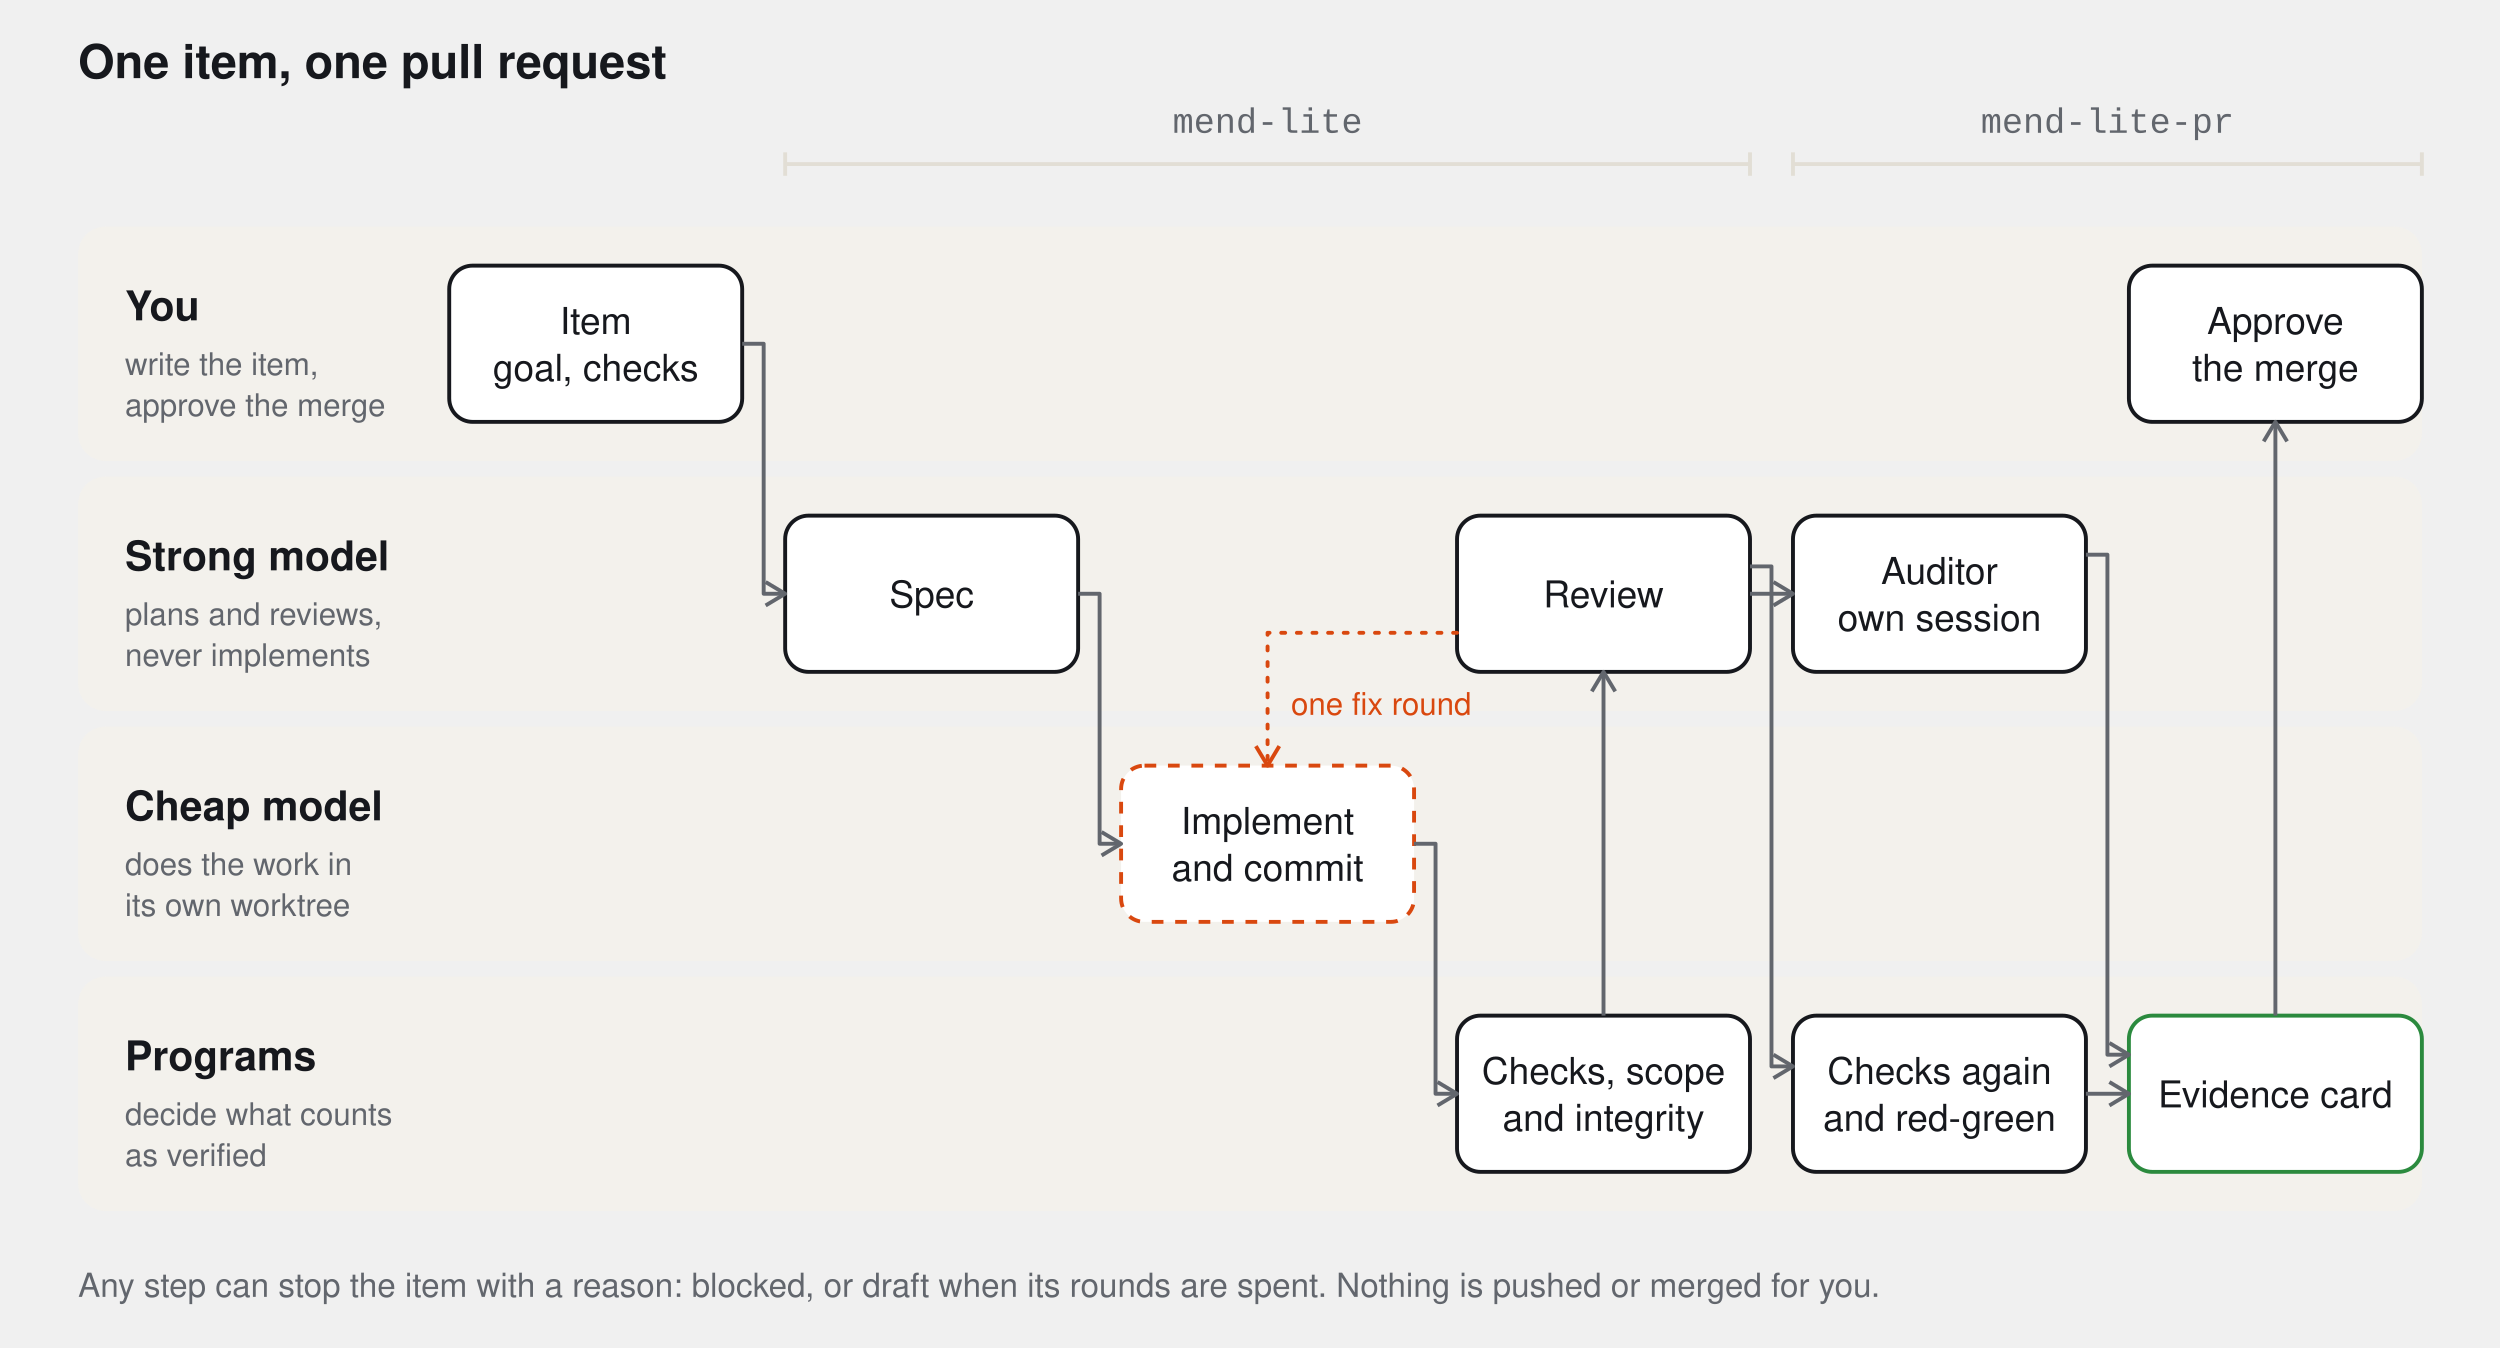
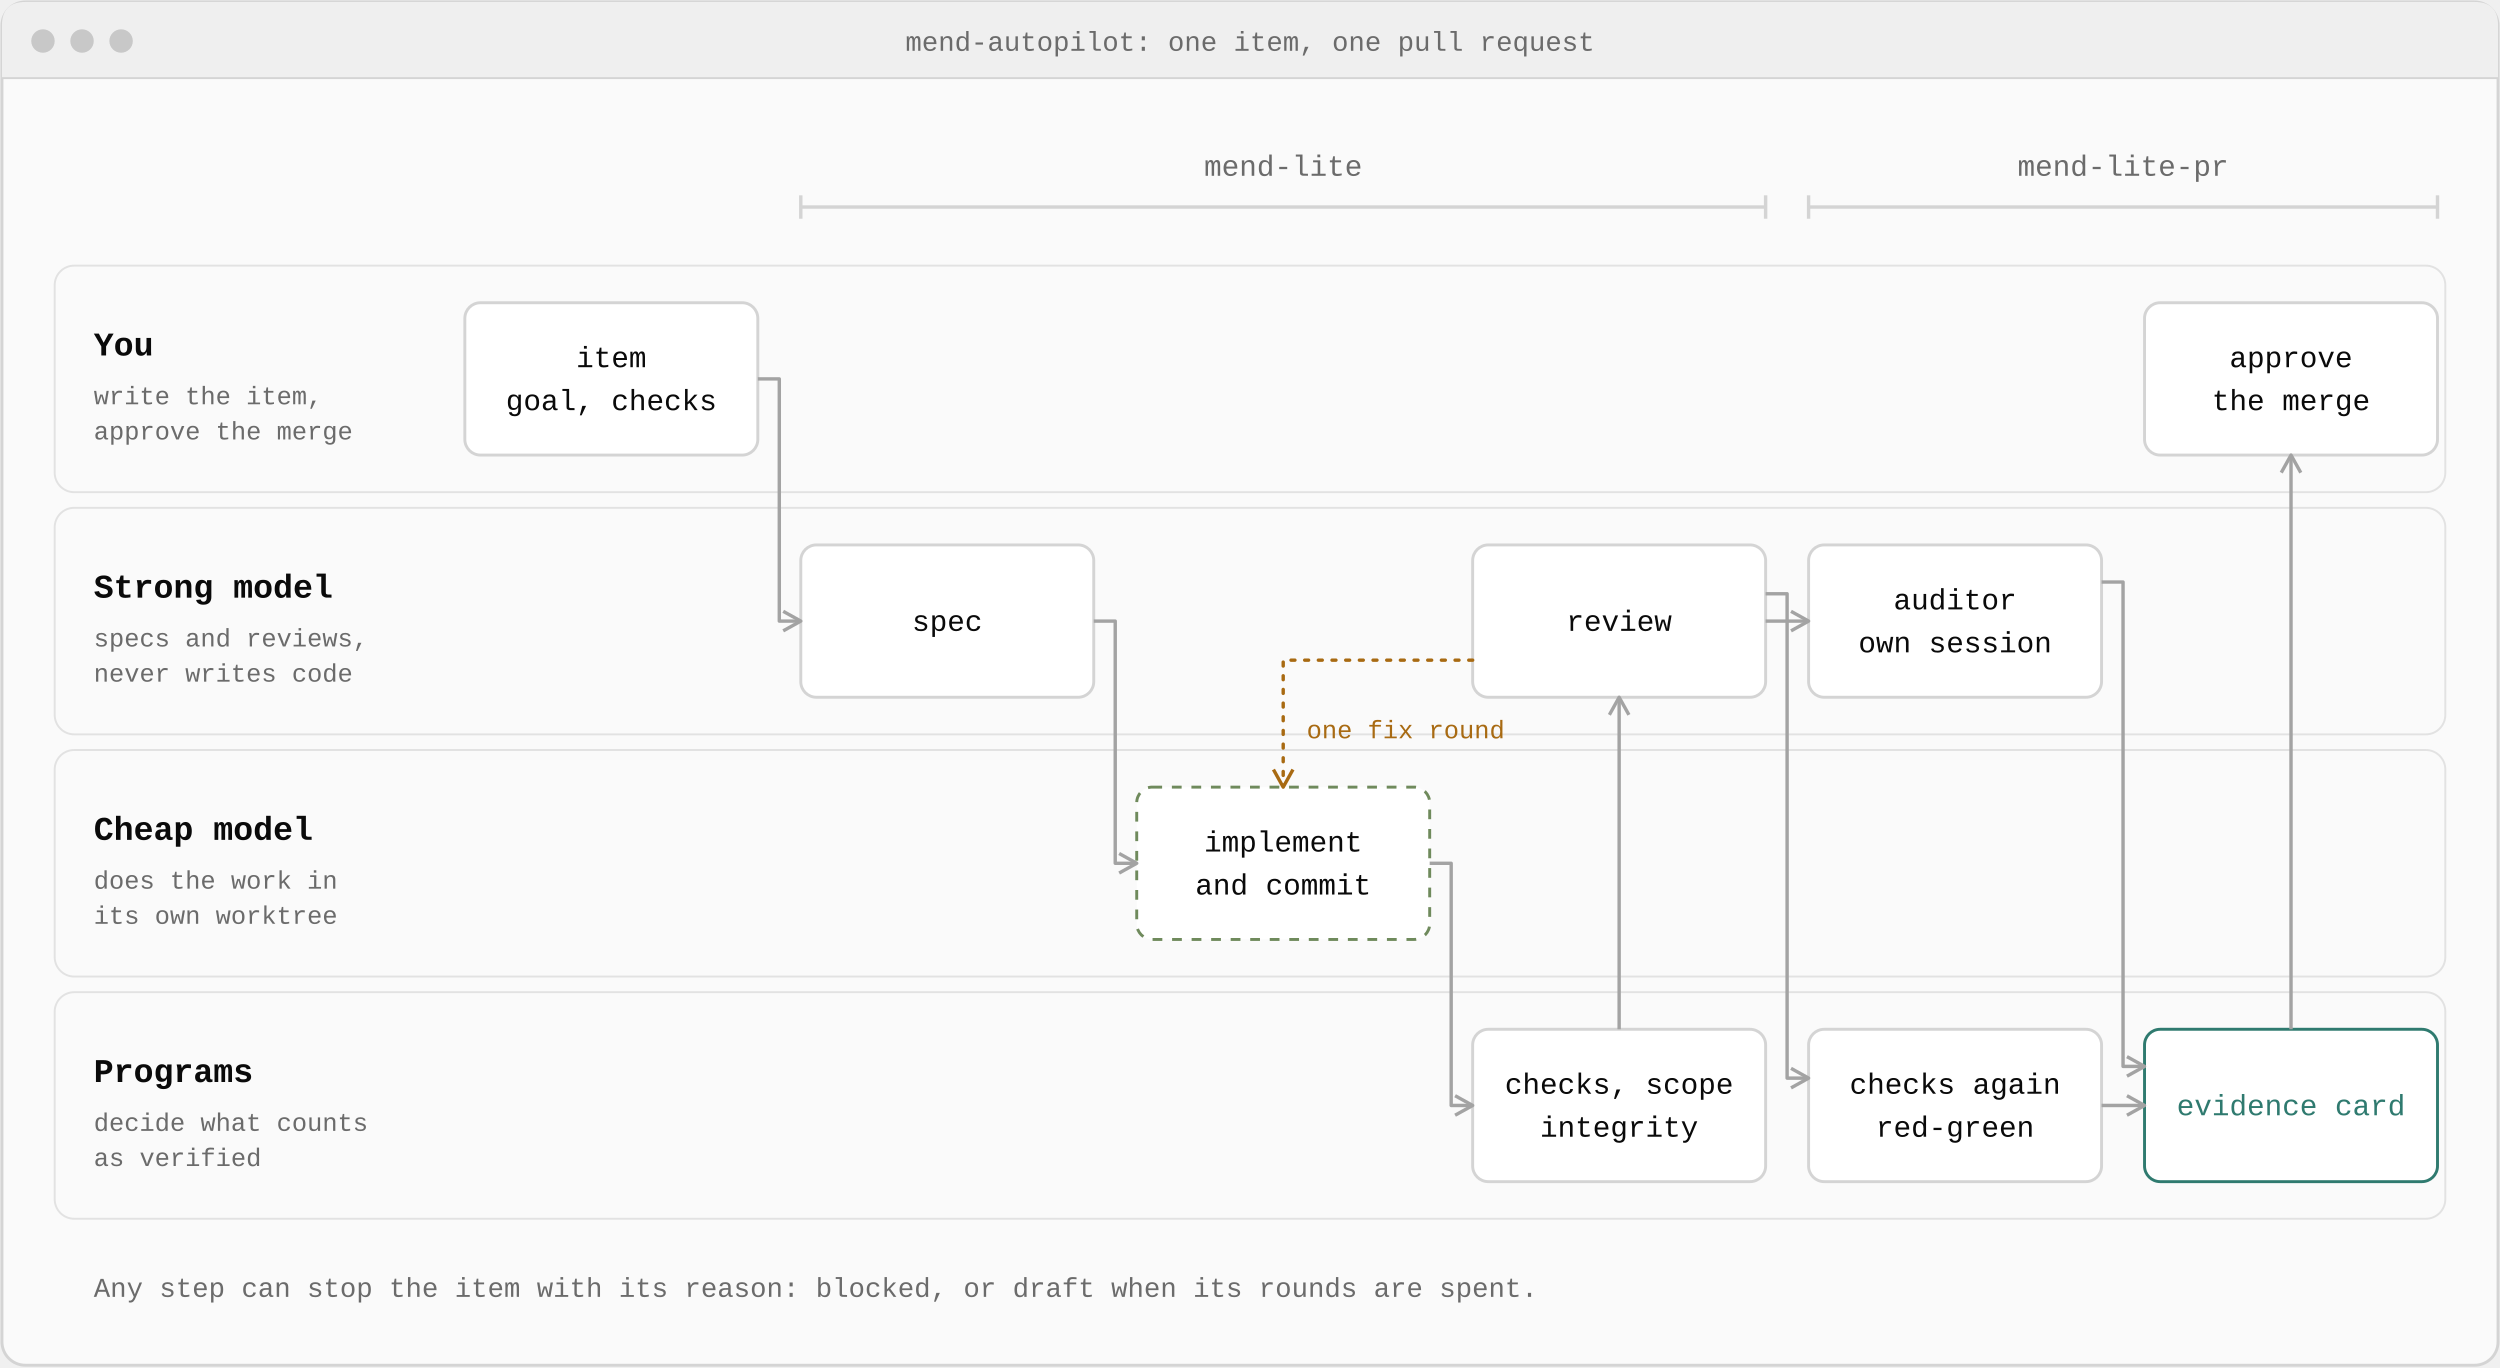
- <svg xmlns="http://www.w3.org/2000/svg" width="1280" height="690" viewBox="0 0 1280 690" role="img" aria-label="How one item becomes a pull request: you write the item; the strong model writes a spec; the cheap model implements and commits; programs run the checks, the scope check and the integrity scan; the strong model reviews and can send one fix round; on a clean checkout programs repeat the checks and the red-green test while an auditor drives the change in its own session; the evidence card is written; you approve the merge.">
-   <text x="40" y="40" font-family="-apple-system, BlinkMacSystemFont, 'Segoe UI', 'Helvetica Neue', Helvetica, Arial, sans-serif" font-size="24" font-weight="650" fill="#16181D">One item, one pull request</text>
-   <path d="M 402 84 H 896 M 402 78 V 90 M 896 78 V 90" stroke="#E2DED5" stroke-width="2" fill="none" stroke-linejoin="round" />
-   <text x="649" y="68" font-family="ui-monospace, SFMono-Regular, 'SF Mono', Menlo, Consolas, 'Liberation Mono', monospace" font-size="18" fill="#62666D" text-anchor="middle">mend-lite</text>
-   <path d="M 918 84 H 1240 M 918 78 V 90 M 1240 78 V 90" stroke="#E2DED5" stroke-width="2" fill="none" stroke-linejoin="round" />
-   <text x="1079" y="68" font-family="ui-monospace, SFMono-Regular, 'SF Mono', Menlo, Consolas, 'Liberation Mono', monospace" font-size="18" fill="#62666D" text-anchor="middle">mend-lite-pr</text>
-   <rect x="40" y="116" width="1200" height="120" rx="14" fill="#F3F1EC" />
-   <text x="64" y="164" font-family="-apple-system, BlinkMacSystemFont, 'Segoe UI', 'Helvetica Neue', Helvetica, Arial, sans-serif" font-size="21" font-weight="650" fill="#16181D">You</text>
-   <text x="64" y="192" font-family="-apple-system, BlinkMacSystemFont, 'Segoe UI', 'Helvetica Neue', Helvetica, Arial, sans-serif" font-size="16" fill="#62666D">write the item,</text>
-   <text x="64" y="213" font-family="-apple-system, BlinkMacSystemFont, 'Segoe UI', 'Helvetica Neue', Helvetica, Arial, sans-serif" font-size="16" fill="#62666D">approve the merge</text>
-   <rect x="40" y="244" width="1200" height="120" rx="14" fill="#F3F1EC" />
-   <text x="64" y="292" font-family="-apple-system, BlinkMacSystemFont, 'Segoe UI', 'Helvetica Neue', Helvetica, Arial, sans-serif" font-size="21" font-weight="650" fill="#16181D">Strong model</text>
-   <text x="64" y="320" font-family="-apple-system, BlinkMacSystemFont, 'Segoe UI', 'Helvetica Neue', Helvetica, Arial, sans-serif" font-size="16" fill="#62666D">plans and reviews,</text>
-   <text x="64" y="341" font-family="-apple-system, BlinkMacSystemFont, 'Segoe UI', 'Helvetica Neue', Helvetica, Arial, sans-serif" font-size="16" fill="#62666D">never implements</text>
-   <rect x="40" y="372" width="1200" height="120" rx="14" fill="#F3F1EC" />
-   <text x="64" y="420" font-family="-apple-system, BlinkMacSystemFont, 'Segoe UI', 'Helvetica Neue', Helvetica, Arial, sans-serif" font-size="21" font-weight="650" fill="#16181D">Cheap model</text>
-   <text x="64" y="448" font-family="-apple-system, BlinkMacSystemFont, 'Segoe UI', 'Helvetica Neue', Helvetica, Arial, sans-serif" font-size="16" fill="#62666D">does the work in</text>
-   <text x="64" y="469" font-family="-apple-system, BlinkMacSystemFont, 'Segoe UI', 'Helvetica Neue', Helvetica, Arial, sans-serif" font-size="16" fill="#62666D">its own worktree</text>
-   <rect x="40" y="500" width="1200" height="120" rx="14" fill="#F3F1EC" />
-   <text x="64" y="548" font-family="-apple-system, BlinkMacSystemFont, 'Segoe UI', 'Helvetica Neue', Helvetica, Arial, sans-serif" font-size="21" font-weight="650" fill="#16181D">Programs</text>
-   <text x="64" y="576" font-family="-apple-system, BlinkMacSystemFont, 'Segoe UI', 'Helvetica Neue', Helvetica, Arial, sans-serif" font-size="16" fill="#62666D">decide what counts</text>
-   <text x="64" y="597" font-family="-apple-system, BlinkMacSystemFont, 'Segoe UI', 'Helvetica Neue', Helvetica, Arial, sans-serif" font-size="16" fill="#62666D">as verified</text>
-   <rect x="230" y="136" width="150" height="80" rx="12" fill="#FFFFFF" stroke="#16181D" stroke-width="2" />
-   <text x="305" y="171" font-family="-apple-system, BlinkMacSystemFont, 'Segoe UI', 'Helvetica Neue', Helvetica, Arial, sans-serif" font-size="19" fill="#16181D" text-anchor="middle">Item</text>
-   <text x="305" y="195" font-family="-apple-system, BlinkMacSystemFont, 'Segoe UI', 'Helvetica Neue', Helvetica, Arial, sans-serif" font-size="19" fill="#16181D" text-anchor="middle">goal, checks</text>
-   <rect x="402" y="264" width="150" height="80" rx="12" fill="#FFFFFF" stroke="#16181D" stroke-width="2" />
-   <text x="477" y="311" font-family="-apple-system, BlinkMacSystemFont, 'Segoe UI', 'Helvetica Neue', Helvetica, Arial, sans-serif" font-size="19" fill="#16181D" text-anchor="middle">Spec</text>
-   <rect x="574" y="392" width="150" height="80" rx="12" fill="#FFFFFF" stroke="#D9480F" stroke-width="2" stroke-dasharray="6 6" />
-   <text x="649" y="427" font-family="-apple-system, BlinkMacSystemFont, 'Segoe UI', 'Helvetica Neue', Helvetica, Arial, sans-serif" font-size="19" fill="#16181D" text-anchor="middle">Implement</text>
-   <text x="649" y="451" font-family="-apple-system, BlinkMacSystemFont, 'Segoe UI', 'Helvetica Neue', Helvetica, Arial, sans-serif" font-size="19" fill="#16181D" text-anchor="middle">and commit</text>
-   <rect x="746" y="520" width="150" height="80" rx="12" fill="#FFFFFF" stroke="#16181D" stroke-width="2" />
-   <text x="821" y="555" font-family="-apple-system, BlinkMacSystemFont, 'Segoe UI', 'Helvetica Neue', Helvetica, Arial, sans-serif" font-size="19" fill="#16181D" text-anchor="middle">Checks, scope</text>
-   <text x="821" y="579" font-family="-apple-system, BlinkMacSystemFont, 'Segoe UI', 'Helvetica Neue', Helvetica, Arial, sans-serif" font-size="19" fill="#16181D" text-anchor="middle">and integrity</text>
-   <rect x="746" y="264" width="150" height="80" rx="12" fill="#FFFFFF" stroke="#16181D" stroke-width="2" />
-   <text x="821" y="311" font-family="-apple-system, BlinkMacSystemFont, 'Segoe UI', 'Helvetica Neue', Helvetica, Arial, sans-serif" font-size="19" fill="#16181D" text-anchor="middle">Review</text>
-   <rect x="918" y="520" width="150" height="80" rx="12" fill="#FFFFFF" stroke="#16181D" stroke-width="2" />
-   <text x="993" y="555" font-family="-apple-system, BlinkMacSystemFont, 'Segoe UI', 'Helvetica Neue', Helvetica, Arial, sans-serif" font-size="19" fill="#16181D" text-anchor="middle">Checks again</text>
-   <text x="993" y="579" font-family="-apple-system, BlinkMacSystemFont, 'Segoe UI', 'Helvetica Neue', Helvetica, Arial, sans-serif" font-size="19" fill="#16181D" text-anchor="middle">and red-green</text>
-   <rect x="918" y="264" width="150" height="80" rx="12" fill="#FFFFFF" stroke="#16181D" stroke-width="2" />
-   <text x="993" y="299" font-family="-apple-system, BlinkMacSystemFont, 'Segoe UI', 'Helvetica Neue', Helvetica, Arial, sans-serif" font-size="19" fill="#16181D" text-anchor="middle">Auditor</text>
-   <text x="993" y="323" font-family="-apple-system, BlinkMacSystemFont, 'Segoe UI', 'Helvetica Neue', Helvetica, Arial, sans-serif" font-size="19" fill="#16181D" text-anchor="middle">own session</text>
-   <rect x="1090" y="520" width="150" height="80" rx="12" fill="#FFFFFF" stroke="#2B8A3E" stroke-width="2" />
-   <text x="1165" y="567" font-family="-apple-system, BlinkMacSystemFont, 'Segoe UI', 'Helvetica Neue', Helvetica, Arial, sans-serif" font-size="19" fill="#16181D" text-anchor="middle">Evidence card</text>
-   <rect x="1090" y="136" width="150" height="80" rx="12" fill="#FFFFFF" stroke="#16181D" stroke-width="2" />
-   <text x="1165" y="171" font-family="-apple-system, BlinkMacSystemFont, 'Segoe UI', 'Helvetica Neue', Helvetica, Arial, sans-serif" font-size="19" fill="#16181D" text-anchor="middle">Approve</text>
-   <text x="1165" y="195" font-family="-apple-system, BlinkMacSystemFont, 'Segoe UI', 'Helvetica Neue', Helvetica, Arial, sans-serif" font-size="19" fill="#16181D" text-anchor="middle">the merge</text>
-   <path d="M 380 176 H 391 V 304 H 401" stroke="#62666D" stroke-width="2" fill="none" stroke-linejoin="round" />
-   <path d="M 392 298 L 402 304 L 392 310" stroke="#62666D" stroke-width="2" fill="none" stroke-linejoin="round" />
-   <path d="M 552 304 H 563 V 432 H 573" stroke="#62666D" stroke-width="2" fill="none" stroke-linejoin="round" />
-   <path d="M 564 426 L 574 432 L 564 438" stroke="#62666D" stroke-width="2" fill="none" stroke-linejoin="round" />
-   <path d="M 724 432 H 735 V 560 H 745" stroke="#62666D" stroke-width="2" fill="none" stroke-linejoin="round" />
-   <path d="M 736 554 L 746 560 L 736 566" stroke="#62666D" stroke-width="2" fill="none" stroke-linejoin="round" />
-   <path d="M 821 520 V 345" stroke="#62666D" stroke-width="2" fill="none" stroke-linejoin="round" />
-   <path d="M 815 354 L 821 344 L 827 354" stroke="#62666D" stroke-width="2" fill="none" stroke-linejoin="round" />
-   <path d="M 746 324 H 649 V 391" stroke="#D9480F" stroke-width="2" fill="none" stroke-linejoin="round" stroke-dasharray="2 6" stroke-linecap="round" />
-   <path d="M 643 382 L 649 392 L 655 382" stroke="#D9480F" stroke-width="2" fill="none" stroke-linejoin="round" />
-   <text x="661" y="366" font-family="-apple-system, BlinkMacSystemFont, 'Segoe UI', 'Helvetica Neue', Helvetica, Arial, sans-serif" font-size="16" fill="#D9480F">one fix round</text>
-   <path d="M 896 304 H 917" stroke="#62666D" stroke-width="2" fill="none" stroke-linejoin="round" />
-   <path d="M 908 298 L 918 304 L 908 310" stroke="#62666D" stroke-width="2" fill="none" stroke-linejoin="round" />
-   <path d="M 896 290 H 907 V 546 H 917" stroke="#62666D" stroke-width="2" fill="none" stroke-linejoin="round" />
-   <path d="M 908 540 L 918 546 L 908 552" stroke="#62666D" stroke-width="2" fill="none" stroke-linejoin="round" />
-   <path d="M 1068 560 H 1089" stroke="#62666D" stroke-width="2" fill="none" stroke-linejoin="round" />
-   <path d="M 1080 554 L 1090 560 L 1080 566" stroke="#62666D" stroke-width="2" fill="none" stroke-linejoin="round" />
-   <path d="M 1068 284 H 1079 V 540 H 1089" stroke="#62666D" stroke-width="2" fill="none" stroke-linejoin="round" />
-   <path d="M 1080 534 L 1090 540 L 1080 546" stroke="#62666D" stroke-width="2" fill="none" stroke-linejoin="round" />
-   <path d="M 1165 520 V 217" stroke="#62666D" stroke-width="2" fill="none" stroke-linejoin="round" />
-   <path d="M 1159 226 L 1165 216 L 1171 226" stroke="#62666D" stroke-width="2" fill="none" stroke-linejoin="round" />
-   <text x="40" y="664" font-family="-apple-system, BlinkMacSystemFont, 'Segoe UI', 'Helvetica Neue', Helvetica, Arial, sans-serif" font-size="17" fill="#62666D">Any step can stop the item with a reason: blocked, or draft when its rounds are spent. Nothing is pushed or merged for you.</text>
+ <svg xmlns="http://www.w3.org/2000/svg" width="1280" height="700" viewBox="0 0 1280 700" role="img" aria-label="How one item becomes a pull request: you write the item; the strong model writes a spec; the cheap model implements and commits; programs run the checks, the scope check and the integrity scan; the strong model reviews and can send one fix round; on a clean checkout programs repeat the checks and the red-green test while an auditor drives the change in its own session; the evidence card is written; you approve the merge.">
+   <rect x="1" y="1" width="1278" height="698" rx="12" fill="#FAFAFA" stroke="#D4D4D4" stroke-width="1.5" />
+   <path d="M 1 13 Q 1 1 13 1 H 1267 Q 1279 1 1279 13 V 40 H 1 Z" fill="#EFEFEF" />
+   <path d="M 1 40 H 1279" stroke="#D4D4D4" stroke-width="1" />
+   <circle cx="22" cy="21" r="6" fill="#C8C8C8" />
+   <circle cx="42" cy="21" r="6" fill="#C8C8C8" />
+   <circle cx="62" cy="21" r="6" fill="#C8C8C8" />
+   <text x="640" y="26" font-family="ui-monospace, SFMono-Regular, Menlo, Consolas, 'Liberation Mono', monospace" font-size="14" text-anchor="middle" fill="#6B6B6B">mend-autopilot: one item, one pull request</text>
+   <path d="M 410 106 H 904 M 410 100 V 112 M 904 100 V 112" stroke="#D4D4D4" stroke-width="1.75" fill="none" stroke-linejoin="round" />
+   <text x="657" y="90" font-family="ui-monospace, SFMono-Regular, Menlo, Consolas, 'Liberation Mono', monospace" font-size="15" text-anchor="middle" fill="#6B6B6B">mend-lite</text>
+   <path d="M 926 106 H 1248 M 926 100 V 112 M 1248 100 V 112" stroke="#D4D4D4" stroke-width="1.75" fill="none" stroke-linejoin="round" />
+   <text x="1087" y="90" font-family="ui-monospace, SFMono-Regular, Menlo, Consolas, 'Liberation Mono', monospace" font-size="15" text-anchor="middle" fill="#6B6B6B">mend-lite-pr</text>
+   <rect x="28" y="136" width="1224" height="116" rx="10" fill="none" stroke="#E2E2E2" />
+   <text x="48" y="182" font-family="ui-monospace, SFMono-Regular, Menlo, Consolas, 'Liberation Mono', monospace" font-size="17" font-weight="700" fill="#0A0A0A">You</text>
+   <text x="48" y="207" font-family="ui-monospace, SFMono-Regular, Menlo, Consolas, 'Liberation Mono', monospace" font-size="13" fill="#6B6B6B">write the item,</text>
+   <text x="48" y="225" font-family="ui-monospace, SFMono-Regular, Menlo, Consolas, 'Liberation Mono', monospace" font-size="13" fill="#6B6B6B">approve the merge</text>
+   <rect x="28" y="260" width="1224" height="116" rx="10" fill="none" stroke="#E2E2E2" />
+   <text x="48" y="306" font-family="ui-monospace, SFMono-Regular, Menlo, Consolas, 'Liberation Mono', monospace" font-size="17" font-weight="700" fill="#0A0A0A">Strong model</text>
+   <text x="48" y="331" font-family="ui-monospace, SFMono-Regular, Menlo, Consolas, 'Liberation Mono', monospace" font-size="13" fill="#6B6B6B">specs and reviews,</text>
+   <text x="48" y="349" font-family="ui-monospace, SFMono-Regular, Menlo, Consolas, 'Liberation Mono', monospace" font-size="13" fill="#6B6B6B">never writes code</text>
+   <rect x="28" y="384" width="1224" height="116" rx="10" fill="none" stroke="#E2E2E2" />
+   <text x="48" y="430" font-family="ui-monospace, SFMono-Regular, Menlo, Consolas, 'Liberation Mono', monospace" font-size="17" font-weight="700" fill="#0A0A0A">Cheap model</text>
+   <text x="48" y="455" font-family="ui-monospace, SFMono-Regular, Menlo, Consolas, 'Liberation Mono', monospace" font-size="13" fill="#6B6B6B">does the work in</text>
+   <text x="48" y="473" font-family="ui-monospace, SFMono-Regular, Menlo, Consolas, 'Liberation Mono', monospace" font-size="13" fill="#6B6B6B">its own worktree</text>
+   <rect x="28" y="508" width="1224" height="116" rx="10" fill="none" stroke="#E2E2E2" />
+   <text x="48" y="554" font-family="ui-monospace, SFMono-Regular, Menlo, Consolas, 'Liberation Mono', monospace" font-size="17" font-weight="700" fill="#0A0A0A">Programs</text>
+   <text x="48" y="579" font-family="ui-monospace, SFMono-Regular, Menlo, Consolas, 'Liberation Mono', monospace" font-size="13" fill="#6B6B6B">decide what counts</text>
+   <text x="48" y="597" font-family="ui-monospace, SFMono-Regular, Menlo, Consolas, 'Liberation Mono', monospace" font-size="13" fill="#6B6B6B">as verified</text>
+   <rect x="238" y="155" width="150" height="78" rx="8" fill="#FFFFFF" stroke="#D4D4D4" stroke-width="1.5" />
+   <text x="313" y="188" font-family="ui-monospace, SFMono-Regular, Menlo, Consolas, 'Liberation Mono', monospace" font-size="15" text-anchor="middle" fill="#0A0A0A">item</text>
+   <text x="313" y="210" font-family="ui-monospace, SFMono-Regular, Menlo, Consolas, 'Liberation Mono', monospace" font-size="15" text-anchor="middle" fill="#0A0A0A">goal, checks</text>
+   <rect x="410" y="279" width="150" height="78" rx="8" fill="#FFFFFF" stroke="#D4D4D4" stroke-width="1.5" />
+   <text x="485" y="323" font-family="ui-monospace, SFMono-Regular, Menlo, Consolas, 'Liberation Mono', monospace" font-size="15" text-anchor="middle" fill="#0A0A0A">spec</text>
+   <rect x="582" y="403" width="150" height="78" rx="8" fill="#FFFFFF" stroke="#6F8A5C" stroke-width="1.5" stroke-dasharray="5 5" />
+   <text x="657" y="436" font-family="ui-monospace, SFMono-Regular, Menlo, Consolas, 'Liberation Mono', monospace" font-size="15" text-anchor="middle" fill="#0A0A0A">implement</text>
+   <text x="657" y="458" font-family="ui-monospace, SFMono-Regular, Menlo, Consolas, 'Liberation Mono', monospace" font-size="15" text-anchor="middle" fill="#0A0A0A">and commit</text>
+   <rect x="754" y="527" width="150" height="78" rx="8" fill="#FFFFFF" stroke="#D4D4D4" stroke-width="1.5" />
+   <text x="829" y="560" font-family="ui-monospace, SFMono-Regular, Menlo, Consolas, 'Liberation Mono', monospace" font-size="15" text-anchor="middle" fill="#0A0A0A">checks, scope</text>
+   <text x="829" y="582" font-family="ui-monospace, SFMono-Regular, Menlo, Consolas, 'Liberation Mono', monospace" font-size="15" text-anchor="middle" fill="#0A0A0A">integrity</text>
+   <rect x="754" y="279" width="150" height="78" rx="8" fill="#FFFFFF" stroke="#D4D4D4" stroke-width="1.5" />
+   <text x="829" y="323" font-family="ui-monospace, SFMono-Regular, Menlo, Consolas, 'Liberation Mono', monospace" font-size="15" text-anchor="middle" fill="#0A0A0A">review</text>
+   <rect x="926" y="527" width="150" height="78" rx="8" fill="#FFFFFF" stroke="#D4D4D4" stroke-width="1.5" />
+   <text x="1001" y="560" font-family="ui-monospace, SFMono-Regular, Menlo, Consolas, 'Liberation Mono', monospace" font-size="15" text-anchor="middle" fill="#0A0A0A">checks again</text>
+   <text x="1001" y="582" font-family="ui-monospace, SFMono-Regular, Menlo, Consolas, 'Liberation Mono', monospace" font-size="15" text-anchor="middle" fill="#0A0A0A">red-green</text>
+   <rect x="926" y="279" width="150" height="78" rx="8" fill="#FFFFFF" stroke="#D4D4D4" stroke-width="1.5" />
+   <text x="1001" y="312" font-family="ui-monospace, SFMono-Regular, Menlo, Consolas, 'Liberation Mono', monospace" font-size="15" text-anchor="middle" fill="#0A0A0A">auditor</text>
+   <text x="1001" y="334" font-family="ui-monospace, SFMono-Regular, Menlo, Consolas, 'Liberation Mono', monospace" font-size="15" text-anchor="middle" fill="#0A0A0A">own session</text>
+   <rect x="1098" y="527" width="150" height="78" rx="8" fill="#FFFFFF" stroke="#2F7A6F" stroke-width="1.5" />
+   <text x="1173" y="571" font-family="ui-monospace, SFMono-Regular, Menlo, Consolas, 'Liberation Mono', monospace" font-size="15" text-anchor="middle" fill="#2F7A6F">evidence card</text>
+   <rect x="1098" y="155" width="150" height="78" rx="8" fill="#FFFFFF" stroke="#D4D4D4" stroke-width="1.5" />
+   <text x="1173" y="188" font-family="ui-monospace, SFMono-Regular, Menlo, Consolas, 'Liberation Mono', monospace" font-size="15" text-anchor="middle" fill="#0A0A0A">approve</text>
+   <text x="1173" y="210" font-family="ui-monospace, SFMono-Regular, Menlo, Consolas, 'Liberation Mono', monospace" font-size="15" text-anchor="middle" fill="#0A0A0A">the merge</text>
+   <path d="M 388 194 H 399 V 318 H 409" stroke="#A3A3A3" stroke-width="1.75" fill="none" stroke-linejoin="round" />
+   <path d="M 401 313 L 410 318 L 401 323" stroke="#A3A3A3" stroke-width="1.75" fill="none" stroke-linejoin="round" />
+   <path d="M 560 318 H 571 V 442 H 581" stroke="#A3A3A3" stroke-width="1.75" fill="none" stroke-linejoin="round" />
+   <path d="M 573 437 L 582 442 L 573 447" stroke="#A3A3A3" stroke-width="1.75" fill="none" stroke-linejoin="round" />
+   <path d="M 732 442 H 743 V 566 H 753" stroke="#A3A3A3" stroke-width="1.75" fill="none" stroke-linejoin="round" />
+   <path d="M 745 561 L 754 566 L 745 571" stroke="#A3A3A3" stroke-width="1.75" fill="none" stroke-linejoin="round" />
+   <path d="M 829 527 V 358" stroke="#A3A3A3" stroke-width="1.75" fill="none" stroke-linejoin="round" />
+   <path d="M 824 366 L 829 357 L 834 366" stroke="#A3A3A3" stroke-width="1.75" fill="none" stroke-linejoin="round" />
+   <path d="M 754 338 H 657 V 402" stroke="#A86A12" stroke-width="1.75" fill="none" stroke-linejoin="round" stroke-dasharray="2 5" stroke-linecap="round" />
+   <path d="M 652 394 L 657 403 L 662 394" stroke="#A86A12" stroke-width="1.75" fill="none" stroke-linejoin="round" />
+   <text x="669" y="378" font-family="ui-monospace, SFMono-Regular, Menlo, Consolas, 'Liberation Mono', monospace" font-size="13" fill="#A86A12">one fix round</text>
+   <path d="M 904 318 H 925" stroke="#A3A3A3" stroke-width="1.75" fill="none" stroke-linejoin="round" />
+   <path d="M 917 313 L 926 318 L 917 323" stroke="#A3A3A3" stroke-width="1.75" fill="none" stroke-linejoin="round" />
+   <path d="M 904 304 H 915 V 552 H 925" stroke="#A3A3A3" stroke-width="1.75" fill="none" stroke-linejoin="round" />
+   <path d="M 917 547 L 926 552 L 917 557" stroke="#A3A3A3" stroke-width="1.75" fill="none" stroke-linejoin="round" />
+   <path d="M 1076 566 H 1097" stroke="#A3A3A3" stroke-width="1.75" fill="none" stroke-linejoin="round" />
+   <path d="M 1089 561 L 1098 566 L 1089 571" stroke="#A3A3A3" stroke-width="1.75" fill="none" stroke-linejoin="round" />
+   <path d="M 1076 298 H 1087 V 546 H 1097" stroke="#A3A3A3" stroke-width="1.75" fill="none" stroke-linejoin="round" />
+   <path d="M 1089 541 L 1098 546 L 1089 551" stroke="#A3A3A3" stroke-width="1.75" fill="none" stroke-linejoin="round" />
+   <path d="M 1173 527 V 234" stroke="#A3A3A3" stroke-width="1.75" fill="none" stroke-linejoin="round" />
+   <path d="M 1168 242 L 1173 233 L 1178 242" stroke="#A3A3A3" stroke-width="1.75" fill="none" stroke-linejoin="round" />
+   <text x="48" y="664" font-family="ui-monospace, SFMono-Regular, Menlo, Consolas, 'Liberation Mono', monospace" font-size="14" fill="#6B6B6B">Any step can stop the item with its reason: blocked, or draft when its rounds are spent.</text>
</svg>
